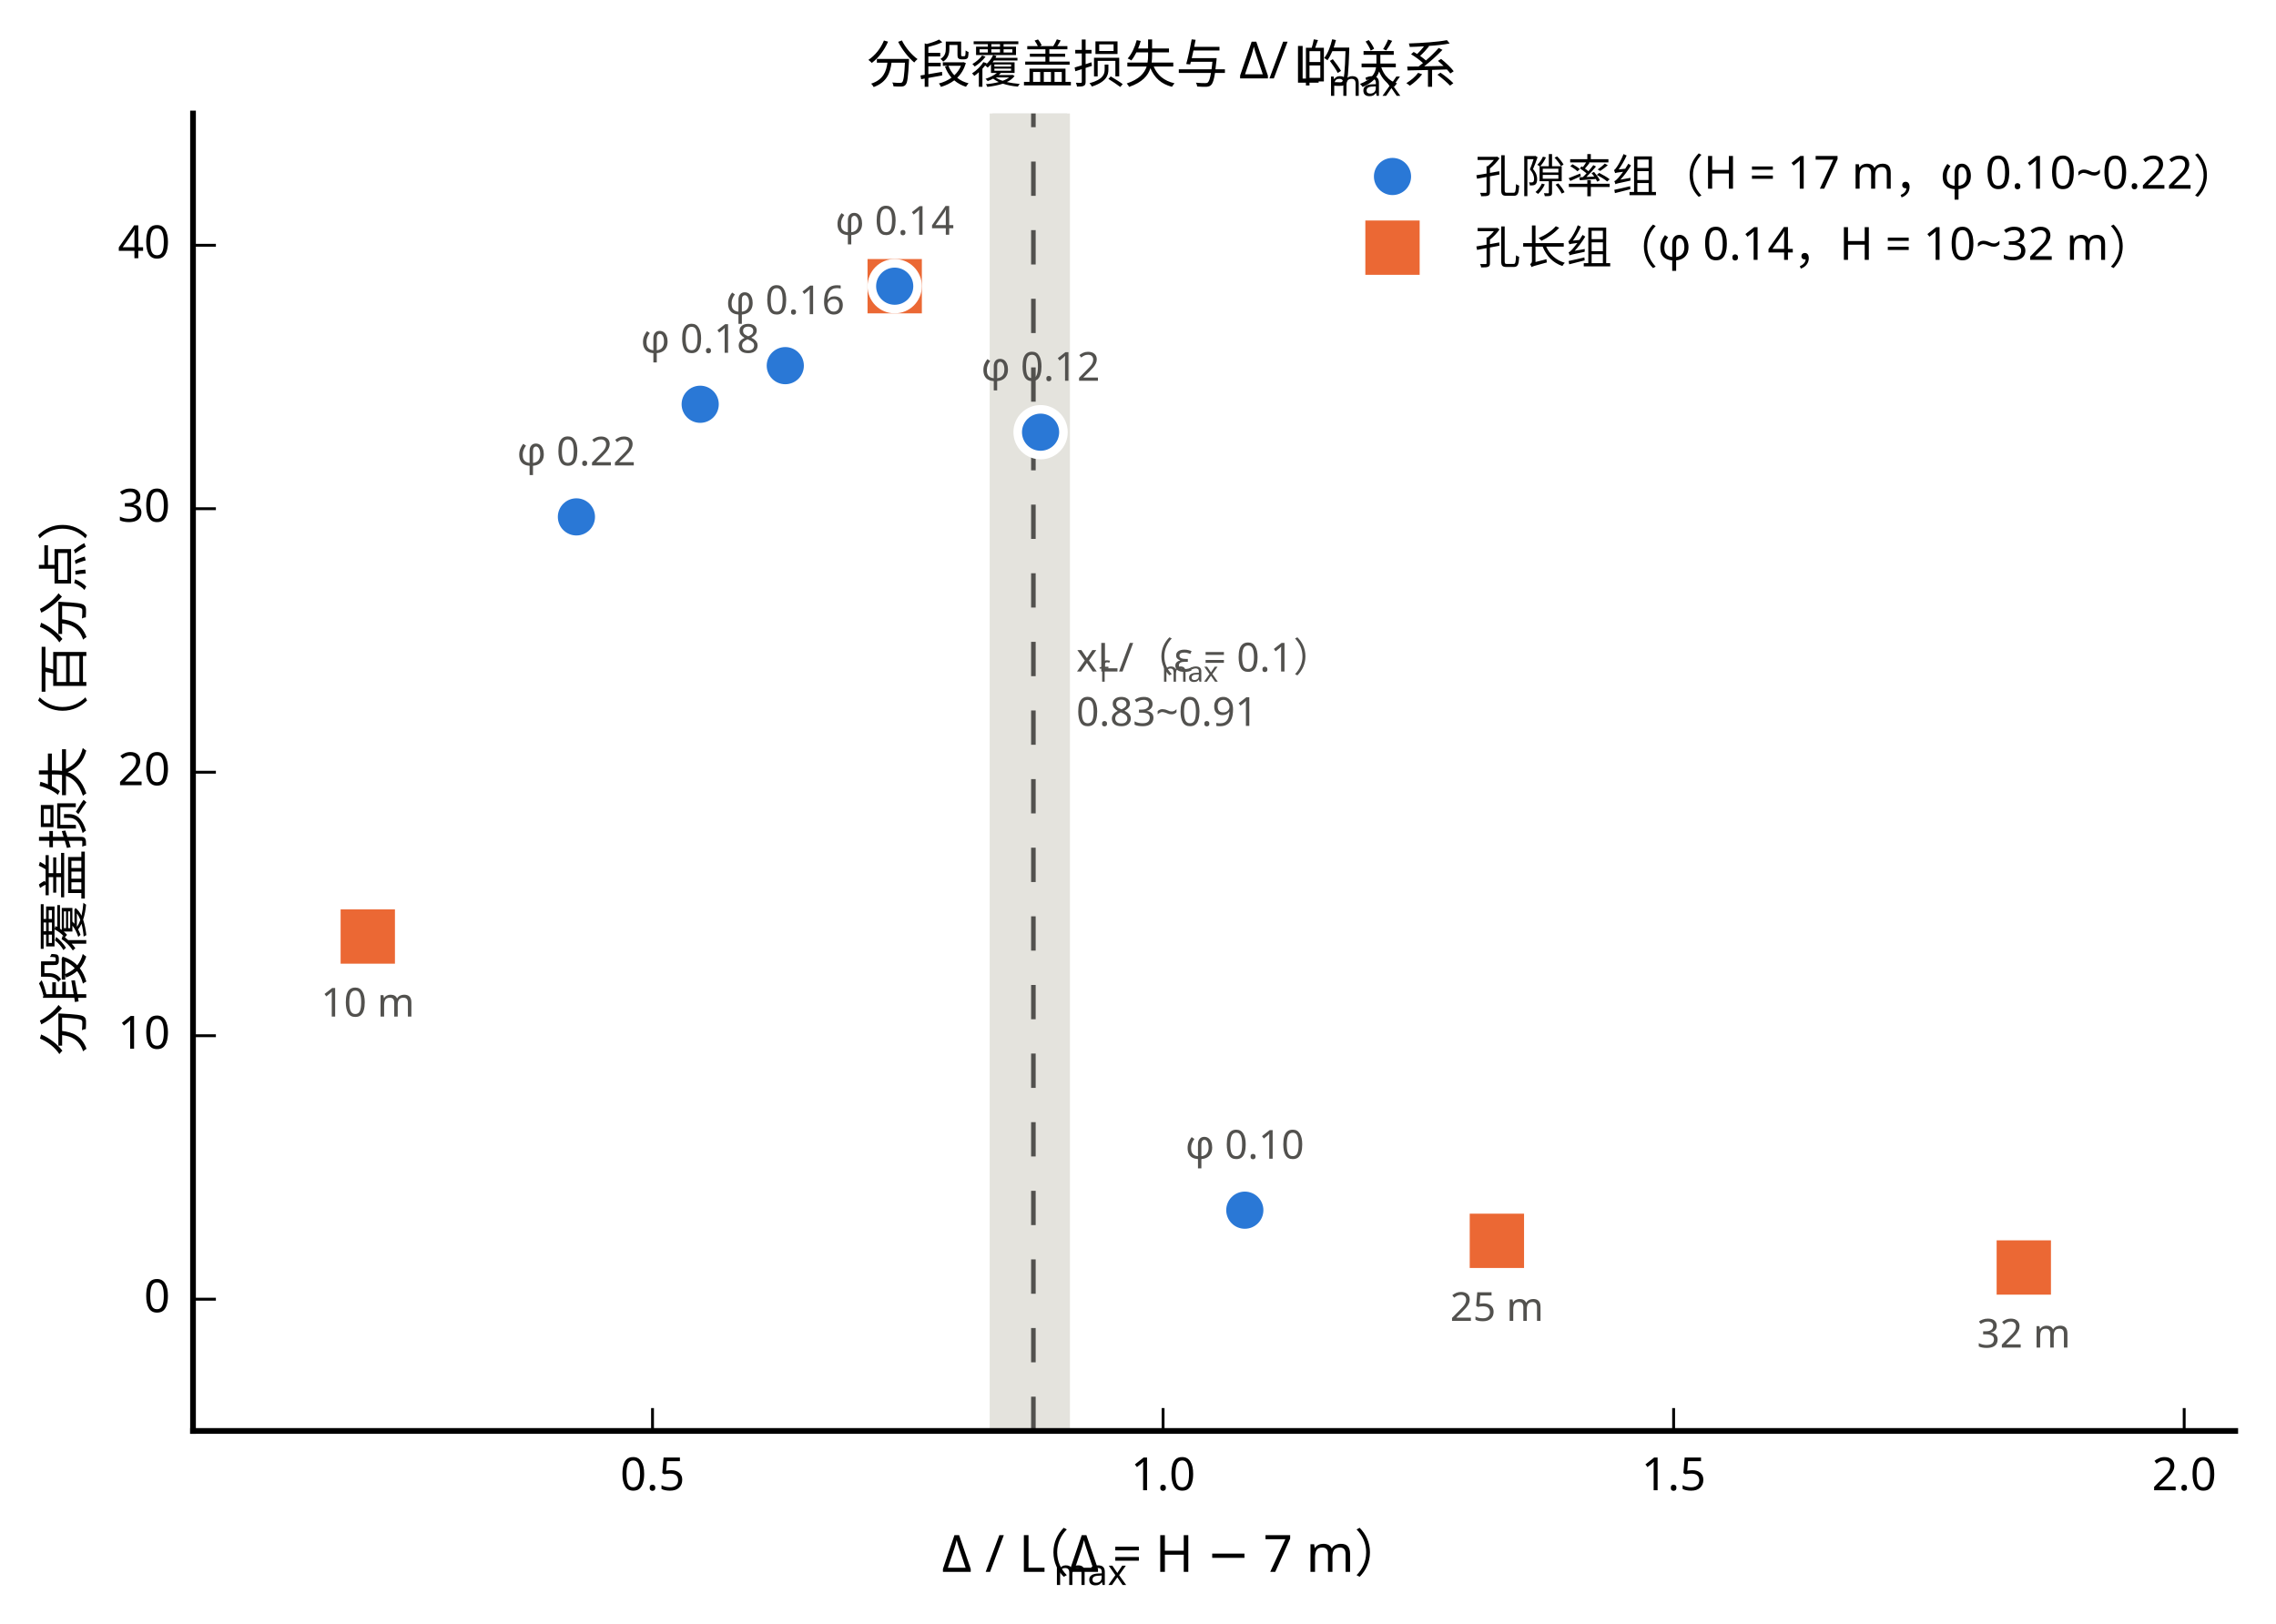
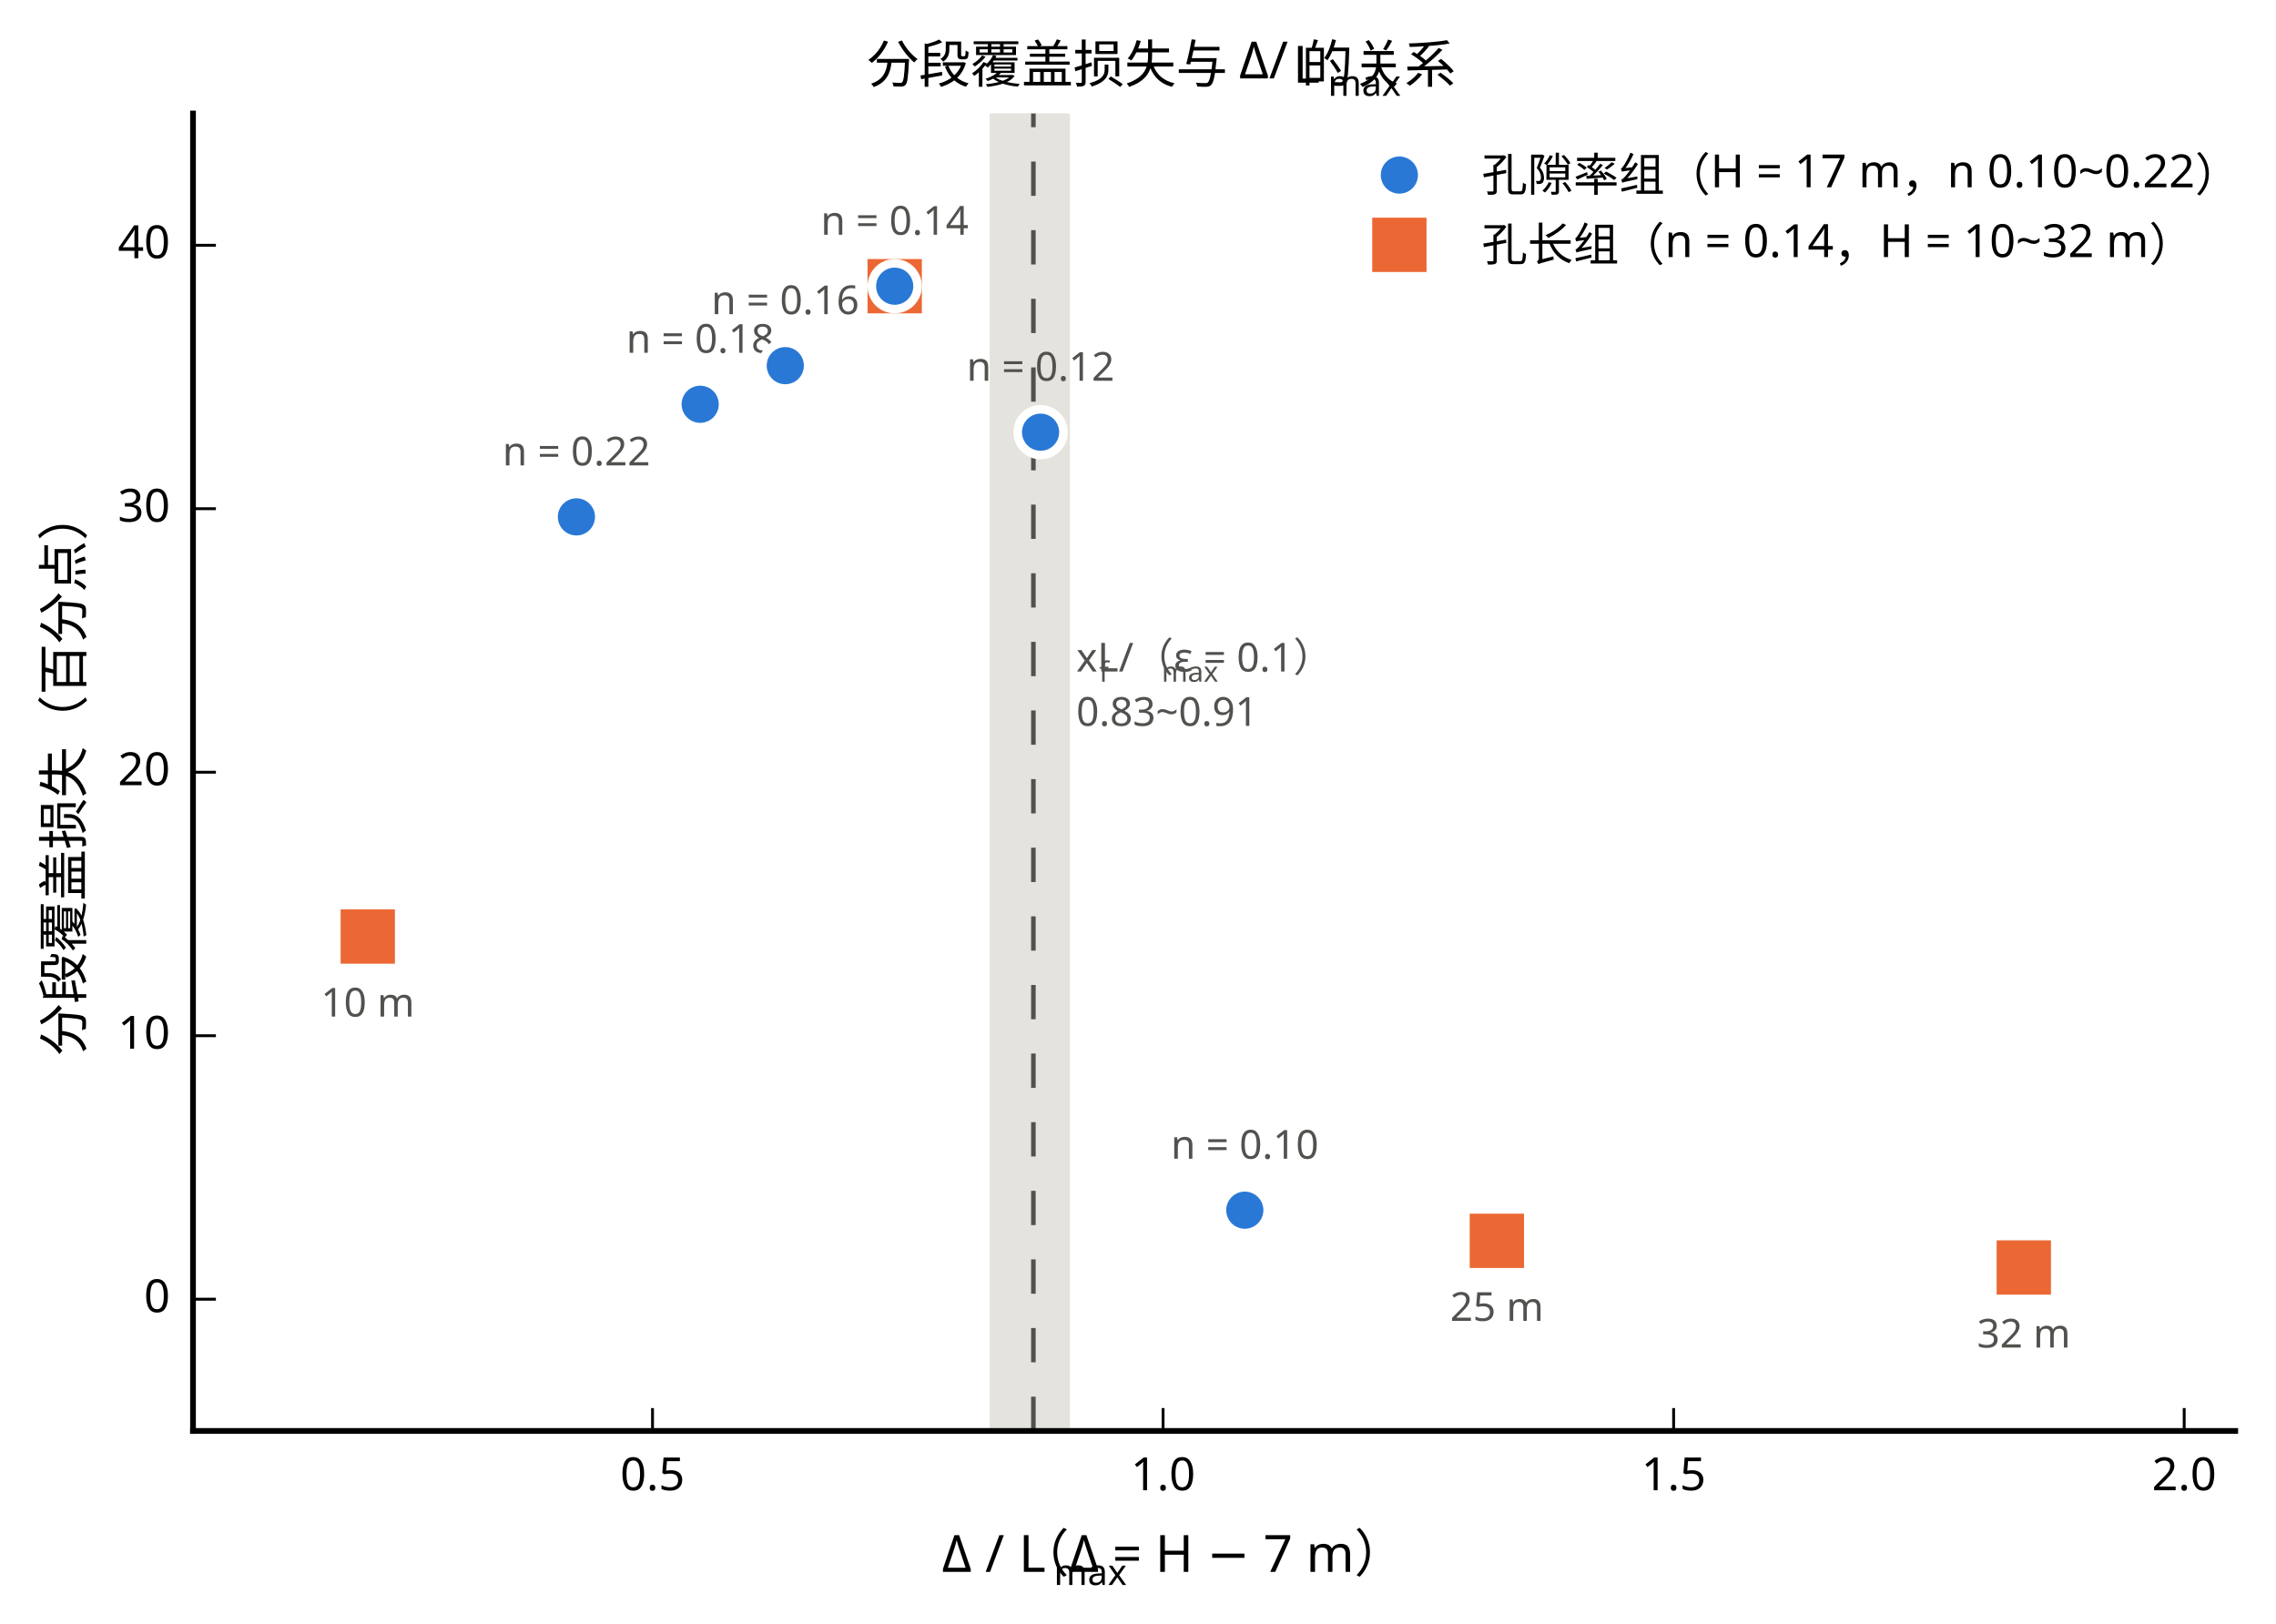
<svg xmlns="http://www.w3.org/2000/svg" xmlns:xlink="http://www.w3.org/1999/xlink" height="284pt" version="1.1" viewBox="0 0 398 284" width="398pt">
  <defs>
    <style type="text/css">
*{stroke-linecap:butt;stroke-linejoin:round;}
  </style>
  </defs>
  <g id="figure_1">
    <g id="patch_1">
      <path d=" M-3.55271e-15 284.82 L398.072 284.82 L398.072 0 L-3.55271e-15 0 z " style="fill:#ffffff;" />
    </g>
    <g id="axes_1">
      <g id="patch_2">
        <path d=" M33.752 250.25 L390.872 250.25 L390.872 19.85 L33.752 19.85 z " style="fill:#ffffff;" />
      </g>
      <g id="patch_3">
        <path clip-path="url(#pa930409012)" d=" M173.565 250.25 L173.565 19.85 L186.6 19.85 L186.6 250.25 z " style="fill:#e4e3dd;stroke:#e4e3dd;stroke-linejoin:miter;" />
      </g>
      <g id="line2d_1">
        <path clip-path="url(#pa930409012)" d=" M180.707 250.25 L180.707 19.85" style="fill:none;stroke:#52514e;stroke-dasharray:6,6;stroke-dashoffset:0.0;stroke-width:0.8;" />
      </g>
      <g id="patch_4">
        <path d=" M33.752 250.25 L390.872 250.25" style="fill:none;stroke:#000000;stroke-linecap:square;stroke-linejoin:miter;" />
      </g>
      <g id="patch_5">
        <path d=" M33.752 250.25 L33.752 19.85" style="fill:none;stroke:#000000;stroke-linecap:square;stroke-linejoin:miter;" />
      </g>
      <g id="matplotlib.axis_1">
        <g id="xtick_1">
          <g id="line2d_2">
            <defs>
              <path d=" M0 0 L0 -4" id="m93b0483c22" style="stroke:#000000;stroke-width:0.5;" />
            </defs>
            <g>
              <use style="stroke:#000000;stroke-width:0.5;" x="114.105" xlink:href="#m93b0483c22" y="250.25" />
            </g>
          </g>
          <g id="text_1">
            <text style="font-family:Noto Sans SC;font-size:8.0px;font-style:normal;text-anchor:middle;" transform="rotate(-0, 114.1045, 260.6175)" x="114.105" y="260.618">0.5</text>
          </g>
        </g>
        <g id="xtick_2">
          <g id="line2d_3">
            <g>
              <use style="stroke:#000000;stroke-width:0.5;" x="203.385" xlink:href="#m93b0483c22" y="250.25" />
            </g>
          </g>
          <g id="text_2">
            <text style="font-family:Noto Sans SC;font-size:8.0px;font-style:normal;text-anchor:middle;" transform="rotate(-0, 203.3845, 260.6175)" x="203.385" y="260.618">1.0</text>
          </g>
        </g>
        <g id="xtick_3">
          <g id="line2d_4">
            <g>
              <use style="stroke:#000000;stroke-width:0.5;" x="292.664" xlink:href="#m93b0483c22" y="250.25" />
            </g>
          </g>
          <g id="text_3">
            <text style="font-family:Noto Sans SC;font-size:8.0px;font-style:normal;text-anchor:middle;" transform="rotate(-0, 292.6645, 260.6175)" x="292.664" y="260.618">1.5</text>
          </g>
        </g>
        <g id="xtick_4">
          <g id="line2d_5">
            <g>
              <use style="stroke:#000000;stroke-width:0.5;" x="381.945" xlink:href="#m93b0483c22" y="250.25" />
            </g>
          </g>
          <g id="text_4">
            <text style="font-family:Noto Sans SC;font-size:8.0px;font-style:normal;text-anchor:middle;" transform="rotate(-0, 381.9445, 260.6175)" x="381.945" y="260.618">2.0</text>
          </g>
        </g>
        <g id="text_5">
          <g transform="translate(164.7025 275.19)">
            <text>
              <tspan style="font-family:cmr10;font-size:6.3px;font-style:regular;" x="19.586 24.834 27.984" y="1.999">max</tspan>
              <tspan style="font-family:Noto Sans SC;font-size:9.0px;font-style:regular;" x="0.0 5.904 7.92 11.448 31.303 40.303 46.207 48.223 53.218 55.234 61.786 63.802 68.797 70.813 75.808 77.824 86.158" y="-0.297">Δ / （Δ = H − 7 m）</tspan>
              <tspan style="font-family:cmmi10;font-size:9.0px;font-style:regular;" x="13.464" y="-0.297">L</tspan>
            </text>
          </g>
        </g>
      </g>
      <g id="matplotlib.axis_2">
        <g id="ytick_1">
          <g id="line2d_6">
            <defs>
              <path d=" M0 0 L4 0" id="m728421d6d4" style="stroke:#000000;stroke-width:0.5;" />
            </defs>
            <g>
              <use style="stroke:#000000;stroke-width:0.5;" x="33.752" xlink:href="#m728421d6d4" y="227.21" />
            </g>
          </g>
          <g id="text_6">
            <text style="font-family:Noto Sans SC;font-size:8.0px;font-style:normal;text-anchor:end;" transform="rotate(-0, 29.7525, 229.4775)" x="29.753" y="229.477">0</text>
          </g>
        </g>
        <g id="ytick_2">
          <g id="line2d_7">
            <g>
              <use style="stroke:#000000;stroke-width:0.5;" x="33.752" xlink:href="#m728421d6d4" y="181.13" />
            </g>
          </g>
          <g id="text_7">
            <text style="font-family:Noto Sans SC;font-size:8.0px;font-style:normal;text-anchor:end;" transform="rotate(-0, 29.7525, 183.3975)" x="29.753" y="183.398">10</text>
          </g>
        </g>
        <g id="ytick_3">
          <g id="line2d_8">
            <g>
              <use style="stroke:#000000;stroke-width:0.5;" x="33.752" xlink:href="#m728421d6d4" y="135.05" />
            </g>
          </g>
          <g id="text_8">
            <text style="font-family:Noto Sans SC;font-size:8.0px;font-style:normal;text-anchor:end;" transform="rotate(-0, 29.7525, 137.3175)" x="29.753" y="137.317">20</text>
          </g>
        </g>
        <g id="ytick_4">
          <g id="line2d_9">
            <g>
              <use style="stroke:#000000;stroke-width:0.5;" x="33.752" xlink:href="#m728421d6d4" y="88.97" />
            </g>
          </g>
          <g id="text_9">
            <text style="font-family:Noto Sans SC;font-size:8.0px;font-style:normal;text-anchor:end;" transform="rotate(-0, 29.7525, 91.2375)" x="29.753" y="91.237">30</text>
          </g>
        </g>
        <g id="ytick_5">
          <g id="line2d_10">
            <g>
              <use style="stroke:#000000;stroke-width:0.5;" x="33.752" xlink:href="#m728421d6d4" y="42.89" />
            </g>
          </g>
          <g id="text_10">
            <text style="font-family:Noto Sans SC;font-size:8.0px;font-style:normal;text-anchor:end;" transform="rotate(-0, 29.7525, 45.1575)" x="29.753" y="45.157">40</text>
          </g>
        </g>
        <g id="text_11">
          <text style="font-family:Noto Sans SC;font-size:9.0px;font-style:normal;text-anchor:middle;" transform="rotate(-90, 14.36344, 135.05)" x="14.363" y="135.05">分段覆盖损失（百分点）</text>
        </g>
      </g>
      <g id="line2d_11">
        <defs>
          <path d=" M-5.5 5.5 L5.5 5.5 L5.5 -5.5 L-5.5 -5.5 z " id="m81ca419a91" style="stroke:#ffffff;stroke-linejoin:miter;stroke-width:1.5;" />
        </defs>
        <g clip-path="url(#pa930409012)">
          <use style="fill:#eb6834;stroke:#ffffff;stroke-linejoin:miter;stroke-width:1.5;" x="64.313" xlink:href="#m81ca419a91" y="163.785" />
          <use style="fill:#eb6834;stroke:#ffffff;stroke-linejoin:miter;stroke-width:1.5;" x="156.454" xlink:href="#m81ca419a91" y="50.052" />
          <use style="fill:#eb6834;stroke:#ffffff;stroke-linejoin:miter;stroke-width:1.5;" x="261.758" xlink:href="#m81ca419a91" y="217.002" />
          <use style="fill:#eb6834;stroke:#ffffff;stroke-linejoin:miter;stroke-width:1.5;" x="353.898" xlink:href="#m81ca419a91" y="221.666" />
        </g>
      </g>
      <g id="text_12">
        <g style="fill:#52514e;" transform="translate(188.2069 117.455)">
          <text>
            <tspan style="font-family:cmr10;font-size:4.9px;font-style:regular;" x="14.922 19.004 21.454" y="1.77">max</tspan>
            <tspan style="font-family:cmmi10;font-size:7.0px;font-style:regular;" x="0.0 10.161" y="-0.016">xL</tspan>
            <tspan style="font-family:Noto Sans SC;font-size:7.0px;font-style:regular;" x="7.417 24.036 31.036 34.543 36.111 39.996 41.564 45.449 47.395 51.279" y="-0.016">/（ε = 0.1）</tspan>
            <tspan style="font-family:cmmi10;font-size:4.9px;font-style:regular;" x="3.996" y="1.77">f</tspan>
          </text>
        </g>
        <text style="fill:#52514e;font-family:Noto Sans SC;font-size:7.0px;font-style:normal;" transform="translate(188.2069 126.9409)">0.83~0.91</text>
      </g>
      <g id="text_13">
-         <text style="fill:#52514e;font-family:Noto Sans SC;font-size:7.0px;font-style:normal;text-anchor:middle;" transform="rotate(-0, 100.7967, 81.39607)" x="100.797" y="81.396">φ 0.22</text>
+         <text style="fill:#52514e;font-family:Noto Sans SC;font-size:7.0px;font-style:normal;text-anchor:middle;" transform="rotate(-0, 100.7967, 81.39607)" x="100.797" y="81.396">n = 0.22</text>
      </g>
      <g id="text_14">
-         <text style="fill:#52514e;font-family:Noto Sans SC;font-size:7.0px;font-style:normal;text-anchor:middle;" transform="rotate(-0, 122.4412, 61.70012)" x="122.441" y="61.7">φ 0.18</text>
+         <text style="fill:#52514e;font-family:Noto Sans SC;font-size:7.0px;font-style:normal;text-anchor:middle;" transform="rotate(-0, 122.4412, 61.70012)" x="122.441" y="61.7">n = 0.18</text>
      </g>
      <g id="text_15">
-         <text style="fill:#52514e;font-family:Noto Sans SC;font-size:7.0px;font-style:normal;text-anchor:middle;" transform="rotate(-0, 137.3218, 54.94642)" x="137.322" y="54.946">φ 0.16</text>
+         <text style="fill:#52514e;font-family:Noto Sans SC;font-size:7.0px;font-style:normal;text-anchor:middle;" transform="rotate(-0, 137.3218, 54.94642)" x="137.322" y="54.946">n = 0.16</text>
      </g>
      <g id="text_16">
-         <text style="fill:#52514e;font-family:Noto Sans SC;font-size:7.0px;font-style:normal;text-anchor:middle;" transform="rotate(-0, 156.454, 41.05172)" x="156.454" y="41.052">φ 0.14</text>
+         <text style="fill:#52514e;font-family:Noto Sans SC;font-size:7.0px;font-style:normal;text-anchor:middle;" transform="rotate(-0, 156.454, 41.05172)" x="156.454" y="41.052">n = 0.14</text>
      </g>
      <g id="text_17">
-         <text style="fill:#52514e;font-family:Noto Sans SC;font-size:7.0px;font-style:normal;text-anchor:middle;" transform="rotate(-0, 181.9636, 66.58429)" x="181.964" y="66.584">φ 0.12</text>
+         <text style="fill:#52514e;font-family:Noto Sans SC;font-size:7.0px;font-style:normal;text-anchor:middle;" transform="rotate(-0, 181.9636, 66.58429)" x="181.964" y="66.584">n = 0.12</text>
      </g>
      <g id="text_18">
-         <text style="fill:#52514e;font-family:Noto Sans SC;font-size:7.0px;font-style:normal;text-anchor:middle;" transform="rotate(-0, 217.677, 202.6424)" x="217.677" y="202.642">φ 0.10</text>
+         <text style="fill:#52514e;font-family:Noto Sans SC;font-size:7.0px;font-style:normal;text-anchor:middle;" transform="rotate(-0, 217.677, 202.6424)" x="217.677" y="202.642">n = 0.10</text>
      </g>
      <g id="text_19">
        <text style="fill:#52514e;font-family:Noto Sans SC;font-size:7.0px;font-style:normal;text-anchor:middle;" transform="rotate(-0, 64.31335, 177.7853)" x="64.313" y="177.785">10 m</text>
      </g>
      <g id="text_20">
        <text style="fill:#52514e;font-family:Noto Sans SC;font-size:7.0px;font-style:normal;text-anchor:middle;" transform="rotate(-0, 261.7576, 231.0024)" x="261.758" y="231.002">25 m</text>
      </g>
      <g id="text_21">
        <text style="fill:#52514e;font-family:Noto Sans SC;font-size:7.0px;font-style:normal;text-anchor:middle;" transform="rotate(-0, 353.8982, 235.6656)" x="353.898" y="235.666">32 m</text>
      </g>
      <g id="text_22">
        <g transform="translate(151.6525 14.85)">
          <text>
            <tspan style="font-family:cmr10;font-size:6.3px;font-style:regular;" x="80.57 85.818 88.968" y="1.905">max</tspan>
            <tspan style="font-family:Noto Sans SC;font-size:9.0px;font-style:regular;" x="0.0 9.0 18.0 27.0 36.0 45.0 54.0 63.0 65.016 70.92 92.287 94.303 103.303 112.303" y="-0.391">分段覆盖损失与 Δ/ 的关系</tspan>
            <tspan style="font-family:cmmi10;font-size:9.0px;font-style:regular;" x="74.448" y="-0.391">L</tspan>
          </text>
        </g>
      </g>
      <g id="line2d_12">
        <defs>
          <path d=" M0 4 C1.061 4 2.078 3.579 2.828 2.828 C3.579 2.078 4 1.061 4 0 C4 -1.061 3.579 -2.078 2.828 -2.828 C2.078 -3.579 1.061 -4 0 -4 C-1.061 -4 -2.078 -3.579 -2.828 -2.828 C-3.579 -2.078 -4 -1.061 -4 0 C-4 1.061 -3.579 2.078 -2.828 2.828 C-2.078 3.579 -1.061 4 0 4 z " id="m615c616795" style="stroke:#ffffff;stroke-width:1.5;" />
        </defs>
        <g clip-path="url(#pa930409012)">
          <use style="fill:#2a78d6;stroke:#ffffff;stroke-width:1.5;" x="100.797" xlink:href="#m615c616795" y="90.396" />
          <use style="fill:#2a78d6;stroke:#ffffff;stroke-width:1.5;" x="122.441" xlink:href="#m615c616795" y="70.7" />
          <use style="fill:#2a78d6;stroke:#ffffff;stroke-width:1.5;" x="137.322" xlink:href="#m615c616795" y="63.946" />
          <use style="fill:#2a78d6;stroke:#ffffff;stroke-width:1.5;" x="156.454" xlink:href="#m615c616795" y="50.052" />
          <use style="fill:#2a78d6;stroke:#ffffff;stroke-width:1.5;" x="181.964" xlink:href="#m615c616795" y="75.584" />
          <use style="fill:#2a78d6;stroke:#ffffff;stroke-width:1.5;" x="217.677" xlink:href="#m615c616795" y="211.642" />
        </g>
      </g>
      <g id="legend_1">
        <g id="line2d_13" />
        <g id="line2d_14">
          <g>
-             <use style="fill:#2a78d6;stroke:#ffffff;stroke-width:1.5;" x="243.504" xlink:href="#m615c616795" y="30.865" />
+             <use style="fill:#2a78d6;stroke:#ffffff;stroke-width:1.5;" x="244.704" xlink:href="#m615c616795" y="30.617" />
          </g>
        </g>
        <g id="text_23">
-           <text style="font-family:Noto Sans SC;font-size:8.0px;font-style:normal;text-anchor:start;" transform="rotate(-0, 257.9038, 33.665)" x="257.904" y="33.665">孔隙率组（H = 17 m，φ 0.10~0.22）</text>
+           <text style="font-family:Noto Sans SC;font-size:8.0px;font-style:normal;text-anchor:start;" transform="rotate(-0, 259.1037, 33.4175)" x="259.104" y="33.417">孔隙率组（H = 17 m，n 0.10~0.22）</text>
        </g>
        <g id="line2d_15" />
        <g id="line2d_16">
          <g>
-             <use style="fill:#eb6834;stroke:#ffffff;stroke-linejoin:miter;stroke-width:1.5;" x="243.504" xlink:href="#m81ca419a91" y="43.312" />
+             <use style="fill:#eb6834;stroke:#ffffff;stroke-linejoin:miter;stroke-width:1.5;" x="244.704" xlink:href="#m81ca419a91" y="42.818" />
          </g>
        </g>
        <g id="text_24">
-           <text style="font-family:Noto Sans SC;font-size:8.0px;font-style:normal;text-anchor:start;" transform="rotate(-0, 257.9038, 46.1125)" x="257.904" y="46.112">孔长组（φ 0.14，H = 10~32 m）</text>
+           <text style="font-family:Noto Sans SC;font-size:8.0px;font-style:normal;text-anchor:start;" transform="rotate(-0, 259.1037, 45.6175)" x="259.104" y="45.617">孔长组（n = 0.14，H = 10~32 m）</text>
        </g>
      </g>
    </g>
  </g>
  <defs>
    <clipPath id="pa930409012">
      <rect height="230.4" width="357.12" x="33.752" y="19.85" />
    </clipPath>
  </defs>
</svg>
